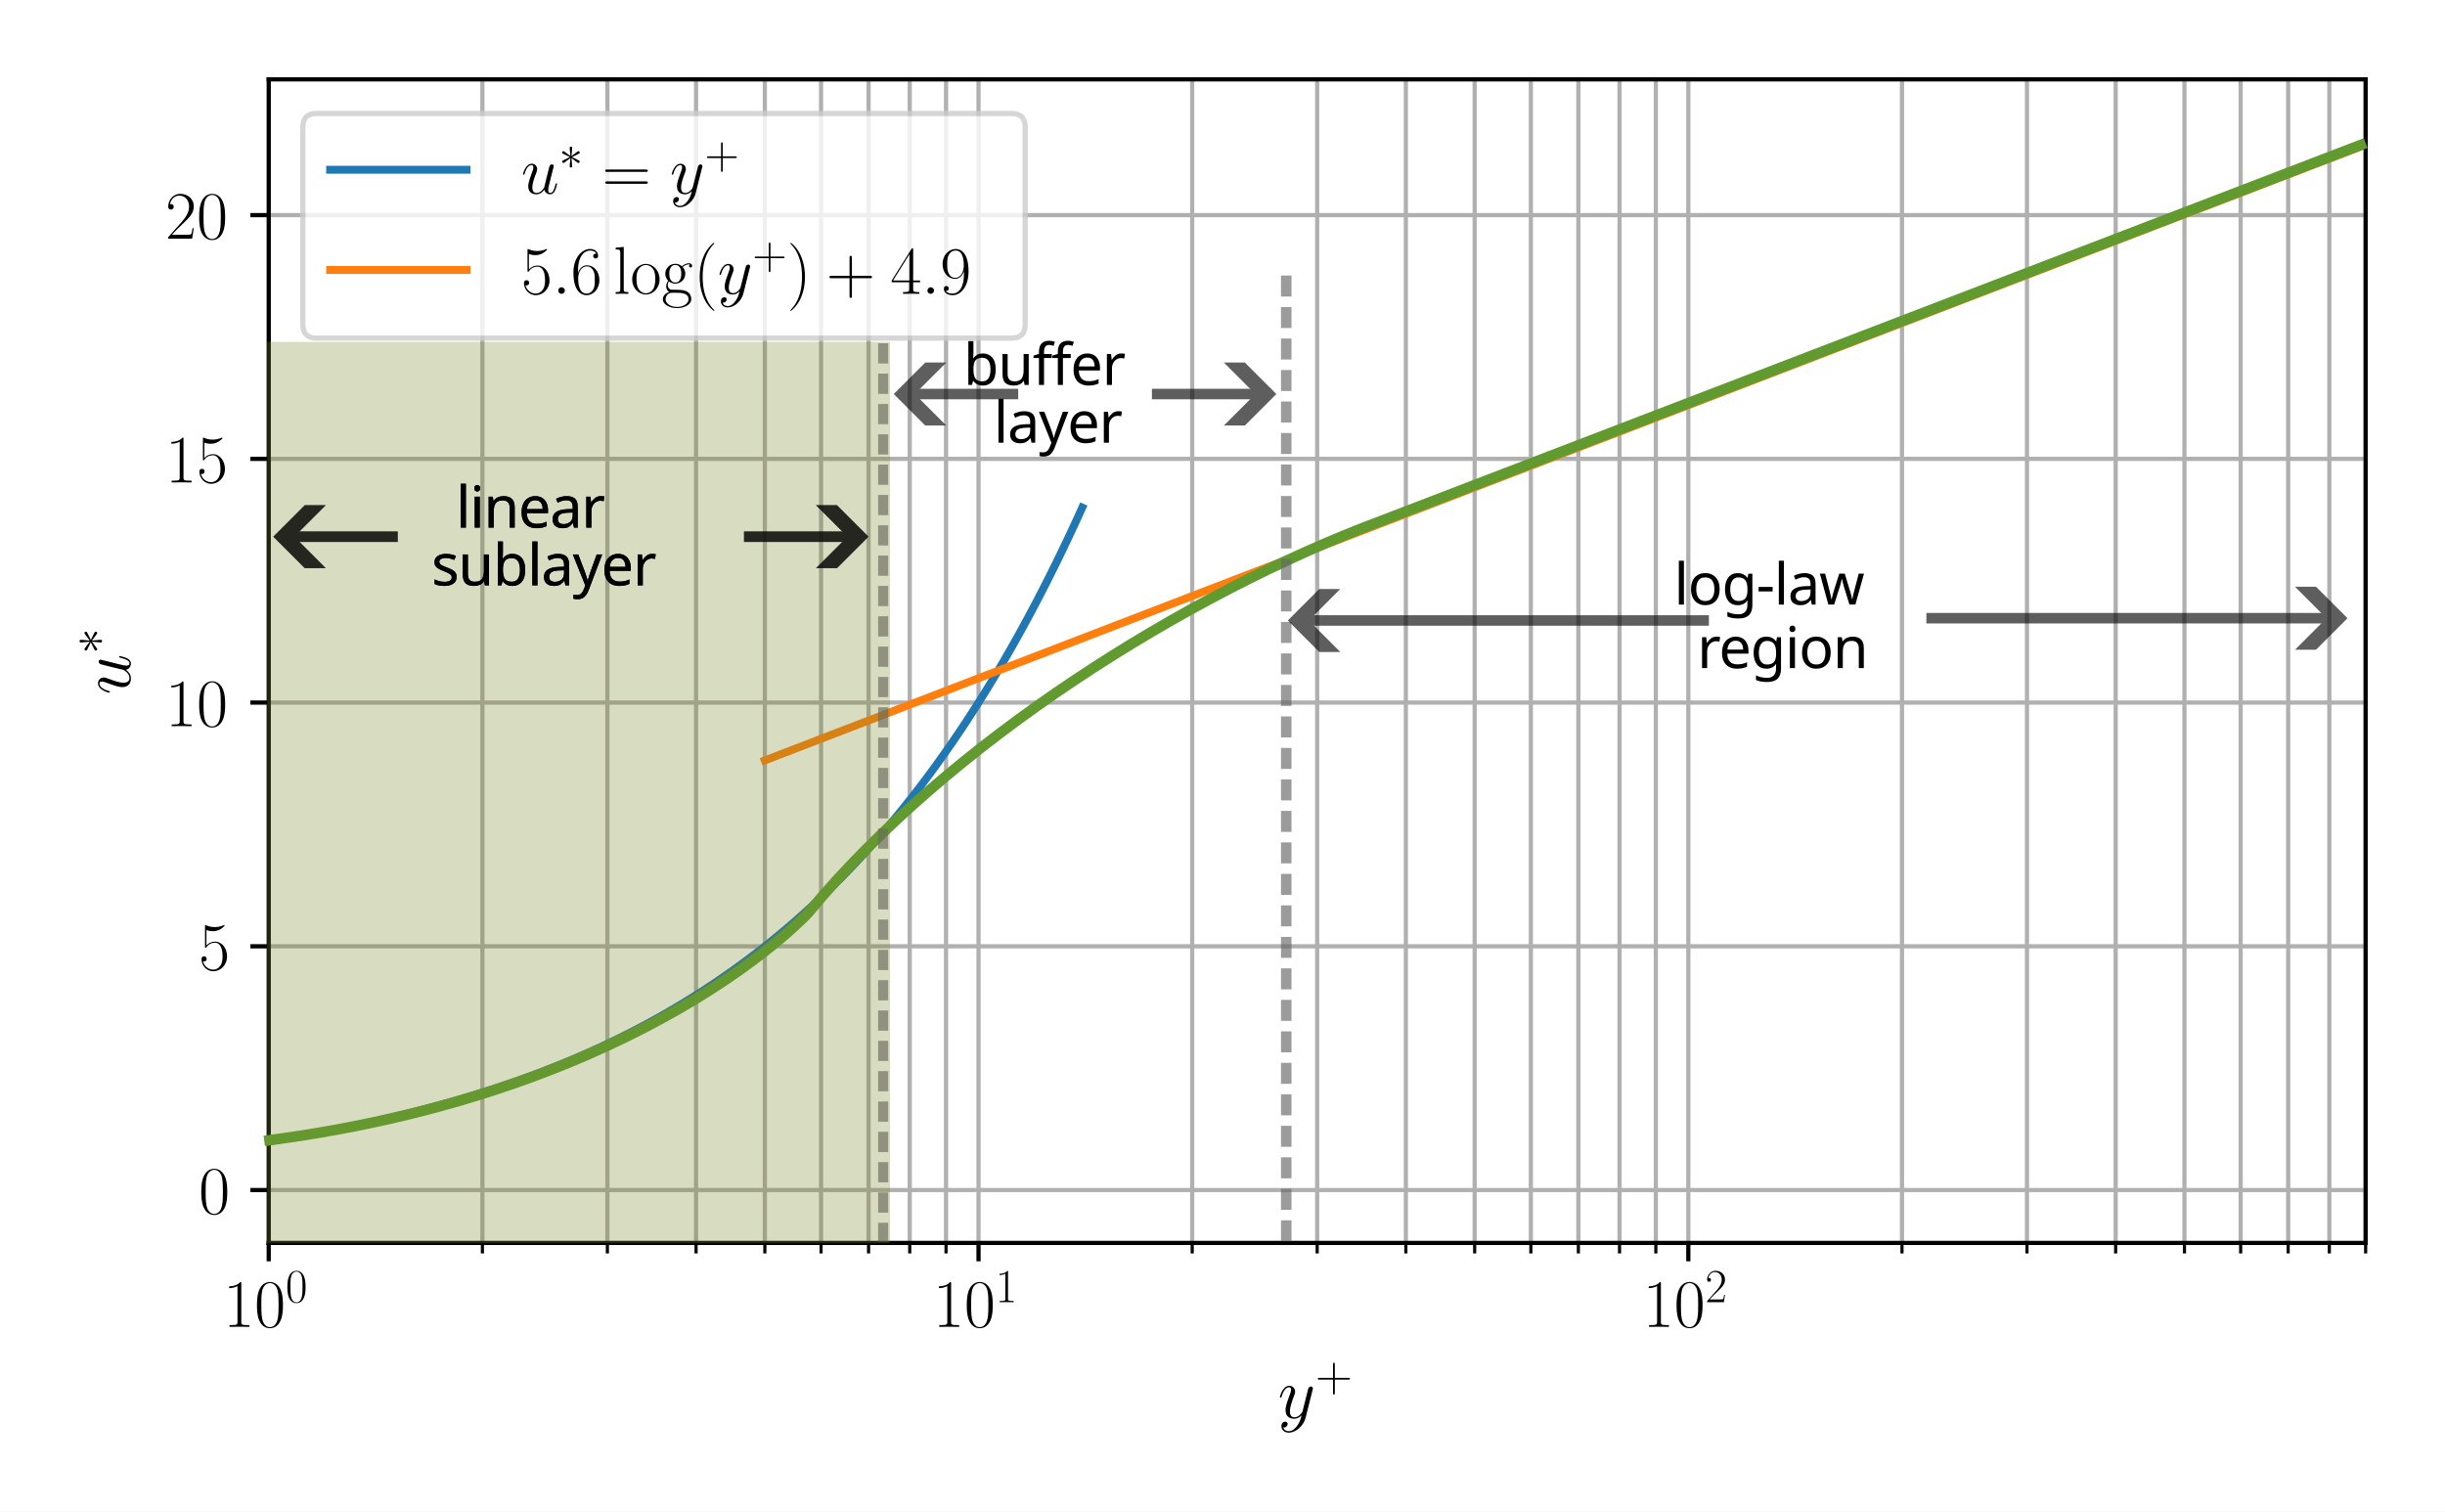
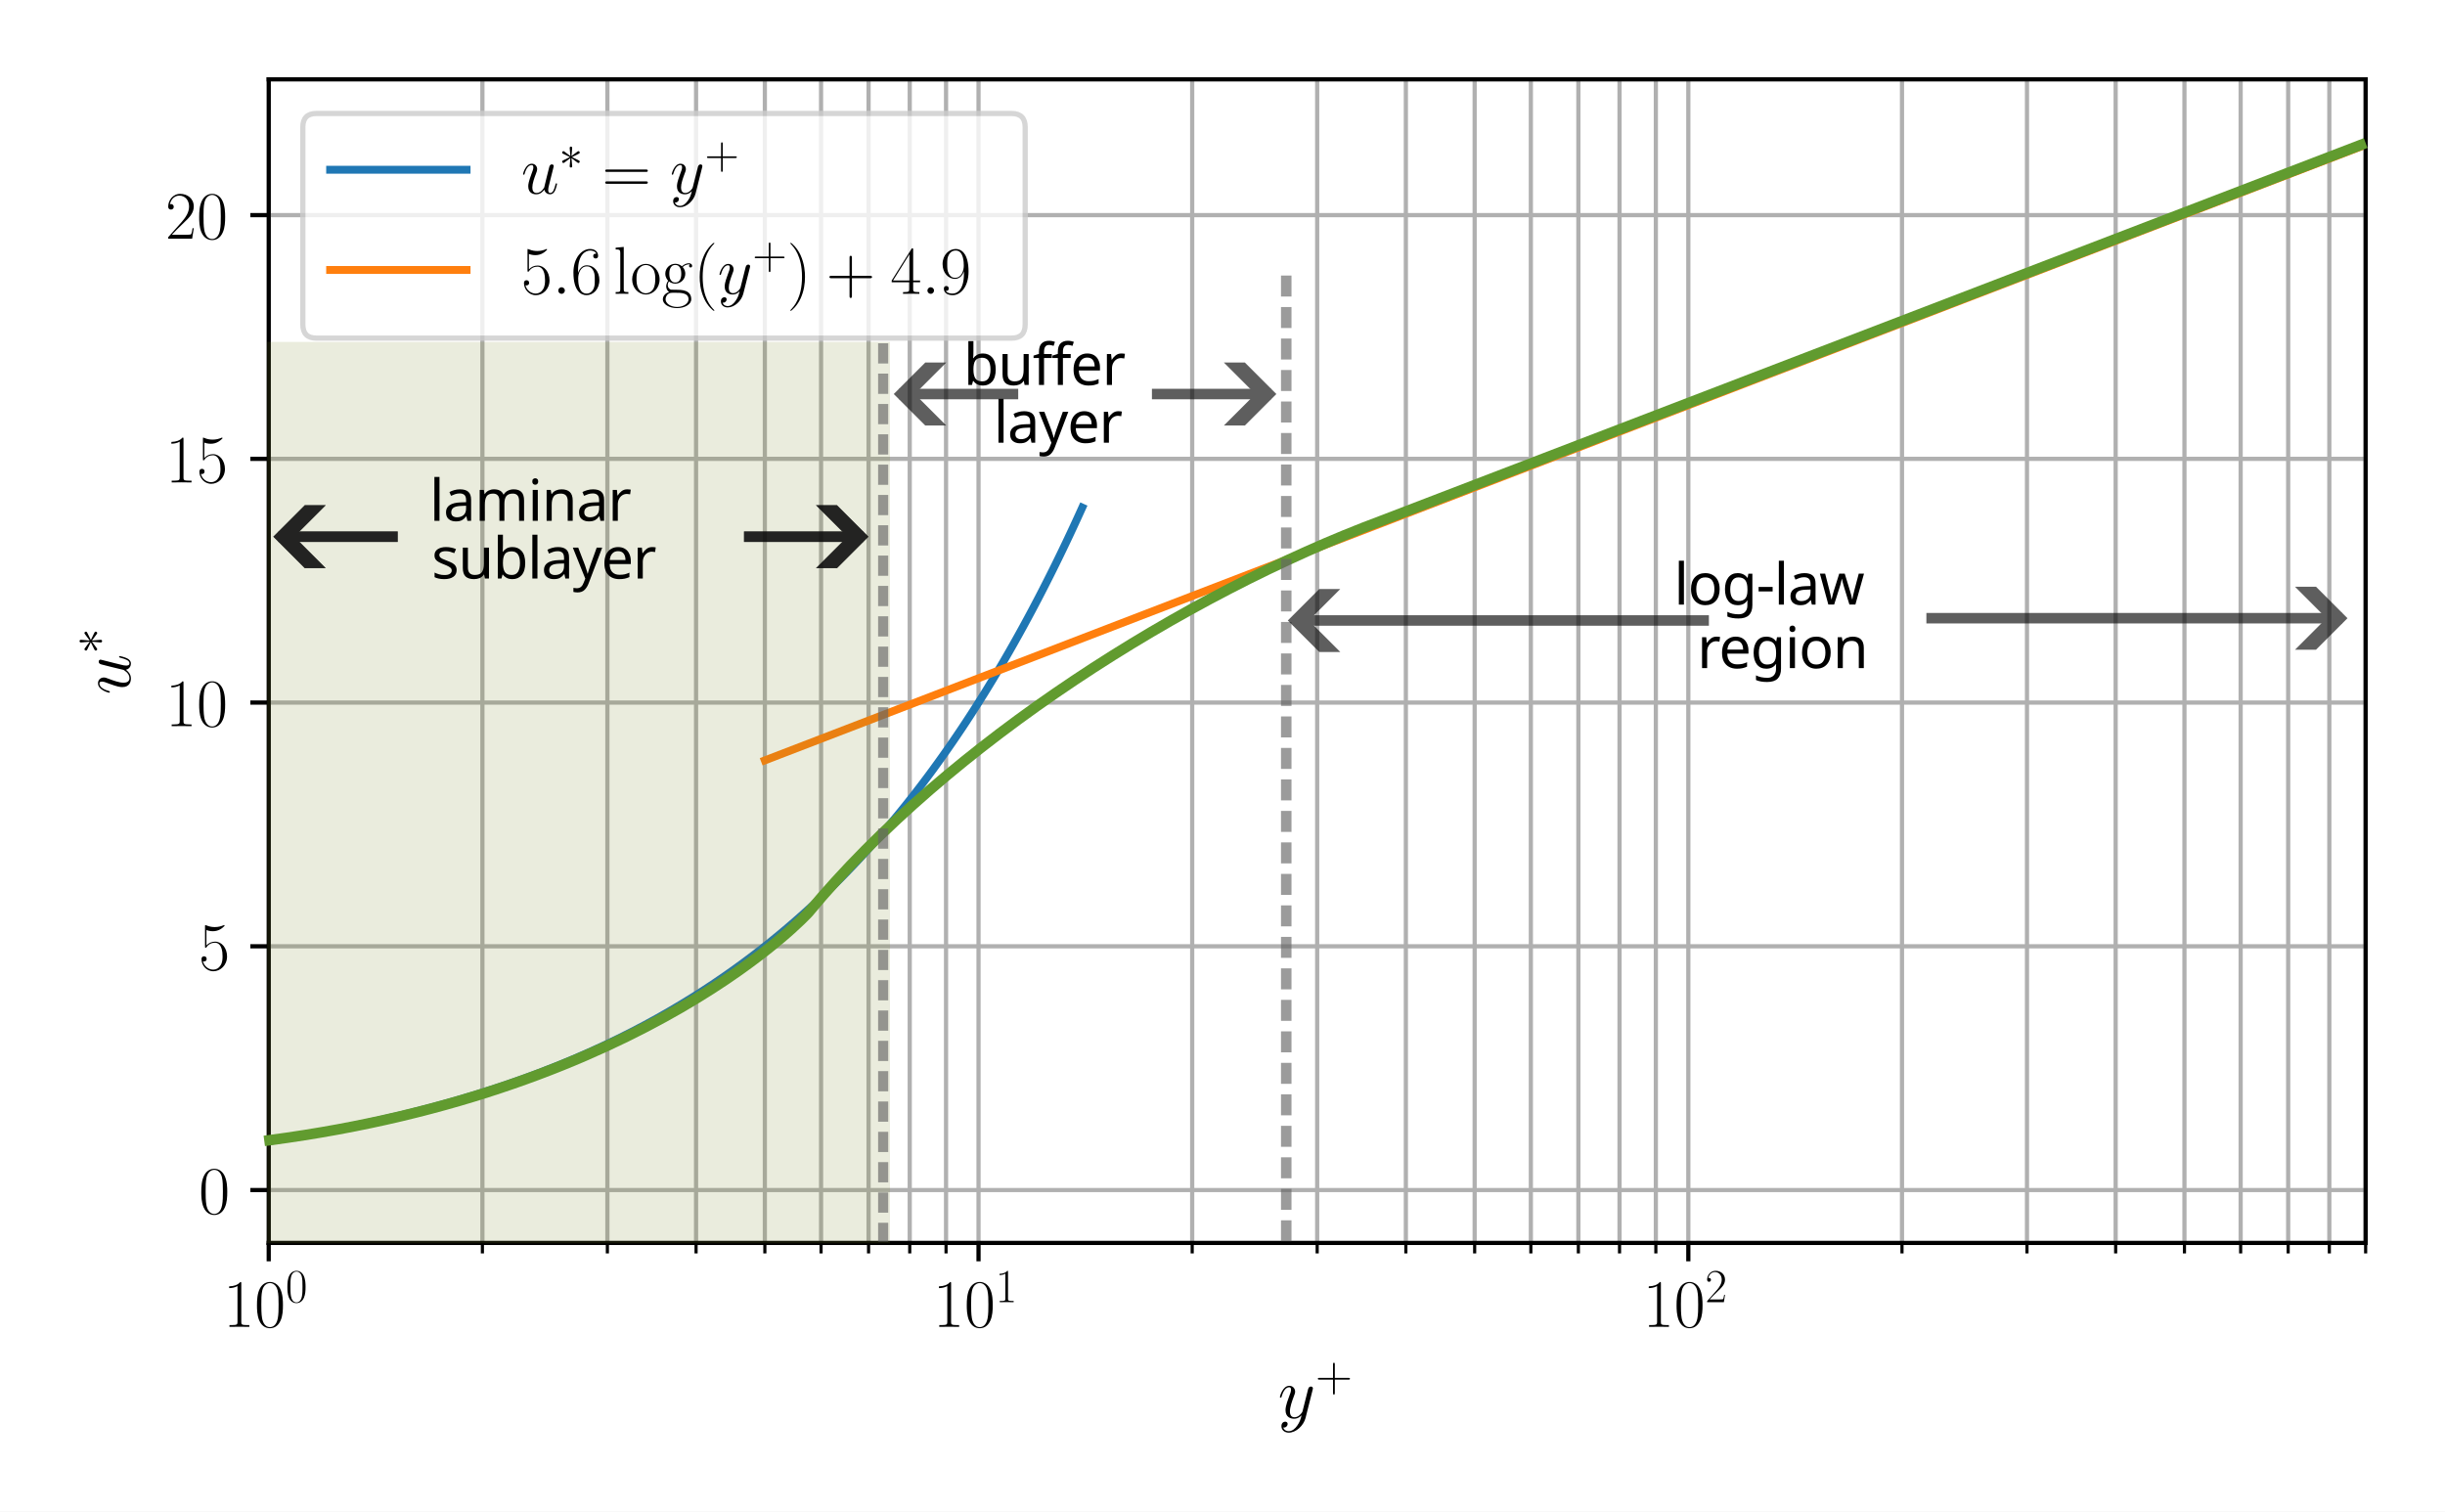
<svg xmlns="http://www.w3.org/2000/svg" xmlns:xlink="http://www.w3.org/1999/xlink" width="465.84pt" height="288pt" viewBox="0 0 465.84 288" version="1.1" id="svg80">
  <defs id="defs1">
    <marker style="overflow:visible" id="ArrowWideHeavy" refX="0" refY="0" orient="auto-start-reverse" markerWidth="1" markerHeight="1" viewBox="0 0 1 1" preserveAspectRatio="xMidYMid">
      <path style="fill:context-stroke;fill-rule:evenodd;stroke:none" d="m 1,0 -3,3 h -2 l 3,-3 -3,-3 h 2 z" id="path89" />
    </marker>
    <style type="text/css" id="style1">*{stroke-linejoin: round; stroke-linecap: butt}</style>
  </defs>
+   <rect style="fill:#778225;fill-opacity:0.246;stroke:none;stroke-width:1.76;stroke-linecap:square;stroke-linejoin:bevel;stroke-opacity:1;opacity:0.649" id="rect94" width="118.65" height="171.719" x="50.912" y="65.15" />
  <g id="figure_1">
    <g id="patch_1">
      <path d="M 0 288  L 465.84 288  L 465.84 0  L 0 0  z " style="fill: #ffffff" id="path1" />
    </g>
    <g id="axes_1">
      <g id="patch_2">
        <path d="M 51.199 236.808  L 450.72 236.808  L 450.72 15.12  L 51.199 15.12  z " style="fill: #ffffff" id="path2" />
      </g>
      <g id="matplotlib.axis_1">
        <g id="xtick_1">
          <g id="line2d_1">
            <path d="M 51.199 236.808  L 51.199 15.12  " clip-path="url(#p514fafa2f2)" style="fill: none; stroke: #b0b0b0; stroke-width: 0.8; stroke-linecap: square" id="path3" />
          </g>
          <g id="line2d_2">
            <defs id="defs3">
              <path id="med67714eca" d="M 0 0  L 0 3.5  " style="stroke: #000000; stroke-width: 0.8" />
            </defs>
            <g id="g3">
              <use xlink:href="#med67714eca" x="51.199" y="236.808" style="stroke: #000000; stroke-width: 0.8" id="use3" />
            </g>
          </g>
          <g id="text_1">
            <g transform="translate(42.52921 252.8025) scale(0.13 -0.13)" id="g6">
              <defs id="defs4">
                <path id="CMR17-31" d="M 1702 4083  C 1702 4217 1696 4224 1606 4224  C 1357 3927 979 3833 621 3820  C 602 3820 570 3820 563 3808  C 557 3795 557 3782 557 3648  C 755 3648 1088 3686 1344 3839  L 1344 467  C 1344 243 1331 166 781 166  L 589 166  L 589 0  C 896 6 1216 12 1523 12  C 1830 12 2150 6 2458 0  L 2458 166  L 2266 166  C 1715 166 1702 236 1702 467  L 1702 4083  z " transform="scale(0.015625)" />
                <path id="CMR17-30" d="M 2688 2038  C 2688 2430 2682 3099 2413 3613  C 2176 4063 1798 4224 1466 4224  C 1158 4224 768 4082 525 3620  C 269 3137 243 2539 243 2038  C 243 1671 250 1112 448 623  C 723 -39 1216 -128 1466 -128  C 1760 -128 2208 -7 2470 604  C 2662 1048 2688 1568 2688 2038  z M 1466 -26  C 1056 -26 813 328 723 816  C 653 1196 653 1749 653 2109  C 653 2604 653 3015 736 3407  C 858 3954 1216 4121 1466 4121  C 1728 4121 2067 3947 2189 3420  C 2272 3054 2278 2623 2278 2109  C 2278 1691 2278 1176 2202 797  C 2067 96 1690 -26 1466 -26  z " transform="scale(0.015625)" />
              </defs>
              <use xlink:href="#CMR17-31" transform="scale(0.996264)" id="use4" />
              <use xlink:href="#CMR17-30" transform="translate(45.69048 0) scale(0.996264)" id="use5" />
              <use xlink:href="#CMR17-30" transform="translate(91.38095 36.15364) scale(0.697382)" id="use6" />
            </g>
          </g>
        </g>
        <g id="xtick_2">
          <g id="line2d_3">
            <path d="M 186.436 236.808  L 186.436 15.12  " clip-path="url(#p514fafa2f2)" style="fill: none; stroke: #b0b0b0; stroke-width: 0.8; stroke-linecap: square" id="path6" />
          </g>
          <g id="line2d_4">
            <g id="g7">
              <use xlink:href="#med67714eca" x="186.436" y="236.808" style="stroke: #000000; stroke-width: 0.8" id="use7" />
            </g>
          </g>
          <g id="text_2">
            <g transform="translate(177.7654 252.8025) scale(0.13 -0.13)" id="g10">
              <use xlink:href="#CMR17-31" transform="scale(0.996264)" id="use8" />
              <use xlink:href="#CMR17-30" transform="translate(45.69048 0) scale(0.996264)" id="use9" />
              <use xlink:href="#CMR17-31" transform="translate(91.38095 36.15364) scale(0.697382)" id="use10" />
            </g>
          </g>
        </g>
        <g id="xtick_3">
          <g id="line2d_5">
            <path d="M 321.672 236.808  L 321.672 15.12  " clip-path="url(#p514fafa2f2)" style="fill: none; stroke: #b0b0b0; stroke-width: 0.8; stroke-linecap: square" id="path10" />
          </g>
          <g id="line2d_6">
            <g id="g11">
              <use xlink:href="#med67714eca" x="321.672" y="236.808" style="stroke: #000000; stroke-width: 0.8" id="use11" />
            </g>
          </g>
          <g id="text_3">
            <g transform="translate(313.0017 252.8025) scale(0.13 -0.13)" id="g14">
              <defs id="defs11">
                <path id="CMR17-32" d="M 2669 990  L 2554 990  C 2490 537 2438 460 2413 422  C 2381 371 1920 371 1830 371  L 602 371  C 832 620 1280 1073 1824 1596  C 2214 1966 2669 2400 2669 3033  C 2669 3788 2067 4224 1395 4224  C 691 4224 262 3603 262 3027  C 262 2777 448 2745 525 2745  C 589 2745 781 2783 781 3007  C 781 3206 614 3264 525 3264  C 486 3264 448 3257 422 3244  C 544 3788 915 4057 1306 4057  C 1862 4057 2227 3616 2227 3033  C 2227 2477 1901 1998 1536 1583  L 262 147  L 262 0  L 2515 0  L 2669 990  z " transform="scale(0.015625)" />
              </defs>
              <use xlink:href="#CMR17-31" transform="scale(0.996264)" id="use12" />
              <use xlink:href="#CMR17-30" transform="translate(45.69048 0) scale(0.996264)" id="use13" />
              <use xlink:href="#CMR17-32" transform="translate(91.38095 36.15364) scale(0.697382)" id="use14" />
            </g>
          </g>
        </g>
        <g id="xtick_4">
          <g id="line2d_7">
            <path d="M 91.91 236.808  L 91.91 15.12  " clip-path="url(#p514fafa2f2)" style="fill: none; stroke: #b0b0b0; stroke-width: 0.8; stroke-linecap: square" id="path14" />
          </g>
          <g id="line2d_8">
            <defs id="defs14">
              <path id="m2f79cbb1c2" d="M 0 0  L 0 2  " style="stroke: #000000; stroke-width: 0.6" />
            </defs>
            <g id="g15">
              <use xlink:href="#m2f79cbb1c2" x="91.91" y="236.808" style="stroke: #000000; stroke-width: 0.6" id="use15" />
            </g>
          </g>
        </g>
        <g id="xtick_5">
          <g id="line2d_9">
            <path d="M 115.723 236.808  L 115.723 15.12  " clip-path="url(#p514fafa2f2)" style="fill: none; stroke: #b0b0b0; stroke-width: 0.8; stroke-linecap: square" id="path15" />
          </g>
          <g id="line2d_10">
            <g id="g16">
              <use xlink:href="#m2f79cbb1c2" x="115.723" y="236.808" style="stroke: #000000; stroke-width: 0.6" id="use16" />
            </g>
          </g>
        </g>
        <g id="xtick_6">
          <g id="line2d_11">
            <path d="M 132.62 236.808  L 132.62 15.12  " clip-path="url(#p514fafa2f2)" style="fill: none; stroke: #b0b0b0; stroke-width: 0.8; stroke-linecap: square" id="path16" />
          </g>
          <g id="line2d_12">
            <g id="g17">
              <use xlink:href="#m2f79cbb1c2" x="132.62" y="236.808" style="stroke: #000000; stroke-width: 0.6" id="use17" />
            </g>
          </g>
        </g>
        <g id="xtick_7">
          <g id="line2d_13">
            <path d="M 145.725 236.808  L 145.725 15.12  " clip-path="url(#p514fafa2f2)" style="fill: none; stroke: #b0b0b0; stroke-width: 0.8; stroke-linecap: square" id="path17" />
          </g>
          <g id="line2d_14">
            <g id="g18">
              <use xlink:href="#m2f79cbb1c2" x="145.725" y="236.808" style="stroke: #000000; stroke-width: 0.6" id="use18" />
            </g>
          </g>
        </g>
        <g id="xtick_8">
          <g id="line2d_15">
            <path d="M 156.434 236.808  L 156.434 15.12  " clip-path="url(#p514fafa2f2)" style="fill: none; stroke: #b0b0b0; stroke-width: 0.8; stroke-linecap: square" id="path18" />
          </g>
          <g id="line2d_16">
            <g id="g19">
              <use xlink:href="#m2f79cbb1c2" x="156.434" y="236.808" style="stroke: #000000; stroke-width: 0.6" id="use19" />
            </g>
          </g>
        </g>
        <g id="xtick_9">
          <g id="line2d_17">
            <path d="M 165.487 236.808  L 165.487 15.12  " clip-path="url(#p514fafa2f2)" style="fill: none; stroke: #b0b0b0; stroke-width: 0.8; stroke-linecap: square" id="path19" />
          </g>
          <g id="line2d_18">
            <g id="g20">
              <use xlink:href="#m2f79cbb1c2" x="165.487" y="236.808" style="stroke: #000000; stroke-width: 0.6" id="use20" />
            </g>
          </g>
        </g>
        <g id="xtick_10">
          <g id="line2d_19">
            <path d="M 173.33 236.808  L 173.33 15.12  " clip-path="url(#p514fafa2f2)" style="fill: none; stroke: #b0b0b0; stroke-width: 0.8; stroke-linecap: square" id="path20" />
          </g>
          <g id="line2d_20">
            <g id="g21">
              <use xlink:href="#m2f79cbb1c2" x="173.33" y="236.808" style="stroke: #000000; stroke-width: 0.6" id="use21" />
            </g>
          </g>
        </g>
        <g id="xtick_11">
          <g id="line2d_21">
            <path d="M 180.248 236.808  L 180.248 15.12  " clip-path="url(#p514fafa2f2)" style="fill: none; stroke: #b0b0b0; stroke-width: 0.8; stroke-linecap: square" id="path21" />
          </g>
          <g id="line2d_22">
            <g id="g22">
              <use xlink:href="#m2f79cbb1c2" x="180.248" y="236.808" style="stroke: #000000; stroke-width: 0.6" id="use22" />
            </g>
          </g>
        </g>
        <g id="xtick_12">
          <g id="line2d_23">
            <path d="M 227.146 236.808  L 227.146 15.12  " clip-path="url(#p514fafa2f2)" style="fill: none; stroke: #b0b0b0; stroke-width: 0.8; stroke-linecap: square" id="path22" />
          </g>
          <g id="line2d_24">
            <g id="g23">
              <use xlink:href="#m2f79cbb1c2" x="227.146" y="236.808" style="stroke: #000000; stroke-width: 0.6" id="use23" />
            </g>
          </g>
        </g>
        <g id="xtick_13">
          <g id="line2d_25">
            <path d="M 250.96 236.808  L 250.96 15.12  " clip-path="url(#p514fafa2f2)" style="fill: none; stroke: #b0b0b0; stroke-width: 0.8; stroke-linecap: square" id="path23" />
          </g>
          <g id="line2d_26">
            <g id="g24">
              <use xlink:href="#m2f79cbb1c2" x="250.96" y="236.808" style="stroke: #000000; stroke-width: 0.6" id="use24" />
            </g>
          </g>
        </g>
        <g id="xtick_14">
          <g id="line2d_27">
            <path d="M 267.856 236.808  L 267.856 15.12  " clip-path="url(#p514fafa2f2)" style="fill: none; stroke: #b0b0b0; stroke-width: 0.8; stroke-linecap: square" id="path24" />
          </g>
          <g id="line2d_28">
            <g id="g25">
              <use xlink:href="#m2f79cbb1c2" x="267.856" y="236.808" style="stroke: #000000; stroke-width: 0.6" id="use25" />
            </g>
          </g>
        </g>
        <g id="xtick_15">
          <g id="line2d_29">
            <path d="M 280.962 236.808  L 280.962 15.12  " clip-path="url(#p514fafa2f2)" style="fill: none; stroke: #b0b0b0; stroke-width: 0.8; stroke-linecap: square" id="path25" />
          </g>
          <g id="line2d_30">
            <g id="g26">
              <use xlink:href="#m2f79cbb1c2" x="280.962" y="236.808" style="stroke: #000000; stroke-width: 0.6" id="use26" />
            </g>
          </g>
        </g>
        <g id="xtick_16">
          <g id="line2d_31">
            <path d="M 291.67 236.808  L 291.67 15.12  " clip-path="url(#p514fafa2f2)" style="fill: none; stroke: #b0b0b0; stroke-width: 0.8; stroke-linecap: square" id="path26" />
          </g>
          <g id="line2d_32">
            <g id="g27">
              <use xlink:href="#m2f79cbb1c2" x="291.67" y="236.808" style="stroke: #000000; stroke-width: 0.6" id="use27" />
            </g>
          </g>
        </g>
        <g id="xtick_17">
          <g id="line2d_33">
            <path d="M 300.723 236.808  L 300.723 15.12  " clip-path="url(#p514fafa2f2)" style="fill: none; stroke: #b0b0b0; stroke-width: 0.8; stroke-linecap: square" id="path27" />
          </g>
          <g id="line2d_34">
            <g id="g28">
              <use xlink:href="#m2f79cbb1c2" x="300.723" y="236.808" style="stroke: #000000; stroke-width: 0.6" id="use28" />
            </g>
          </g>
        </g>
        <g id="xtick_18">
          <g id="line2d_35">
            <path d="M 308.566 236.808  L 308.566 15.12  " clip-path="url(#p514fafa2f2)" style="fill: none; stroke: #b0b0b0; stroke-width: 0.8; stroke-linecap: square" id="path28" />
          </g>
          <g id="line2d_36">
            <g id="g29">
              <use xlink:href="#m2f79cbb1c2" x="308.566" y="236.808" style="stroke: #000000; stroke-width: 0.6" id="use29" />
            </g>
          </g>
        </g>
        <g id="xtick_19">
          <g id="line2d_37">
            <path d="M 315.484 236.808  L 315.484 15.12  " clip-path="url(#p514fafa2f2)" style="fill: none; stroke: #b0b0b0; stroke-width: 0.8; stroke-linecap: square" id="path29" />
          </g>
          <g id="line2d_38">
            <g id="g30">
              <use xlink:href="#m2f79cbb1c2" x="315.484" y="236.808" style="stroke: #000000; stroke-width: 0.6" id="use30" />
            </g>
          </g>
        </g>
        <g id="xtick_20">
          <g id="line2d_39">
            <path d="M 362.382 236.808  L 362.382 15.12  " clip-path="url(#p514fafa2f2)" style="fill: none; stroke: #b0b0b0; stroke-width: 0.8; stroke-linecap: square" id="path30" />
          </g>
          <g id="line2d_40">
            <g id="g31">
              <use xlink:href="#m2f79cbb1c2" x="362.382" y="236.808" style="stroke: #000000; stroke-width: 0.6" id="use31" />
            </g>
          </g>
        </g>
        <g id="xtick_21">
          <g id="line2d_41">
            <path d="M 386.196 236.808  L 386.196 15.12  " clip-path="url(#p514fafa2f2)" style="fill: none; stroke: #b0b0b0; stroke-width: 0.8; stroke-linecap: square" id="path31" />
          </g>
          <g id="line2d_42">
            <g id="g32">
              <use xlink:href="#m2f79cbb1c2" x="386.196" y="236.808" style="stroke: #000000; stroke-width: 0.6" id="use32" />
            </g>
          </g>
        </g>
        <g id="xtick_22">
          <g id="line2d_43">
            <path d="M 403.092 236.808  L 403.092 15.12  " clip-path="url(#p514fafa2f2)" style="fill: none; stroke: #b0b0b0; stroke-width: 0.8; stroke-linecap: square" id="path32" />
          </g>
          <g id="line2d_44">
            <g id="g33">
              <use xlink:href="#m2f79cbb1c2" x="403.092" y="236.808" style="stroke: #000000; stroke-width: 0.6" id="use33" />
            </g>
          </g>
        </g>
        <g id="xtick_23">
          <g id="line2d_45">
            <path d="M 416.198 236.808  L 416.198 15.12  " clip-path="url(#p514fafa2f2)" style="fill: none; stroke: #b0b0b0; stroke-width: 0.8; stroke-linecap: square" id="path33" />
          </g>
          <g id="line2d_46">
            <g id="g34">
              <use xlink:href="#m2f79cbb1c2" x="416.198" y="236.808" style="stroke: #000000; stroke-width: 0.6" id="use34" />
            </g>
          </g>
        </g>
        <g id="xtick_24">
          <g id="line2d_47">
            <path d="M 426.906 236.808  L 426.906 15.12  " clip-path="url(#p514fafa2f2)" style="fill: none; stroke: #b0b0b0; stroke-width: 0.8; stroke-linecap: square" id="path34" />
          </g>
          <g id="line2d_48">
            <g id="g35">
              <use xlink:href="#m2f79cbb1c2" x="426.906" y="236.808" style="stroke: #000000; stroke-width: 0.6" id="use35" />
            </g>
          </g>
        </g>
        <g id="xtick_25">
          <g id="line2d_49">
            <path d="M 435.96 236.808  L 435.96 15.12  " clip-path="url(#p514fafa2f2)" style="fill: none; stroke: #b0b0b0; stroke-width: 0.8; stroke-linecap: square" id="path35" />
          </g>
          <g id="line2d_50">
            <g id="g36">
              <use xlink:href="#m2f79cbb1c2" x="435.96" y="236.808" style="stroke: #000000; stroke-width: 0.6" id="use36" />
            </g>
          </g>
        </g>
        <g id="xtick_26">
          <g id="line2d_51">
            <path d="M 443.802 236.808  L 443.802 15.12  " clip-path="url(#p514fafa2f2)" style="fill: none; stroke: #b0b0b0; stroke-width: 0.8; stroke-linecap: square" id="path36" />
          </g>
          <g id="line2d_52">
            <g id="g37">
              <use xlink:href="#m2f79cbb1c2" x="443.802" y="236.808" style="stroke: #000000; stroke-width: 0.6" id="use37" />
            </g>
          </g>
        </g>
        <g id="xtick_27">
          <g id="line2d_53">
            <path d="M 450.72 236.808  L 450.72 15.12  " clip-path="url(#p514fafa2f2)" style="fill: none; stroke: #b0b0b0; stroke-width: 0.8; stroke-linecap: square" id="path37" />
          </g>
          <g id="line2d_54">
            <g id="g38">
              <use xlink:href="#m2f79cbb1c2" x="450.72" y="236.808" style="stroke: #000000; stroke-width: 0.6" id="use38" />
            </g>
          </g>
        </g>
        <g id="text_4">
          <g transform="translate(243.4777 270.168) scale(0.14 -0.14)" id="g40">
            <defs id="defs38">
              <path id="CMMI12-79" d="M 1683 -673  C 1510 -921 1261 -1152 947 -1152  C 870 -1152 563 -1139 467 -826  C 486 -833 518 -833 531 -833  C 723 -833 851 -666 851 -519  C 851 -372 730 -320 634 -320  C 531 -320 307 -397 307 -711  C 307 -1050 582 -1280 947 -1280  C 1587 -1280 2234 -673 2413 -7  L 3040 2483  C 3046 2515 3059 2553 3059 2591  C 3059 2687 2982 2752 2886 2752  C 2829 2752 2694 2726 2643 2534  L 2170 657  C 2138 542 2138 530 2086 459  C 1958 281 1747 64 1440 64  C 1082 64 1050 415 1050 587  C 1050 951 1222 1443 1395 1902  C 1466 2087 1504 2177 1504 2305  C 1504 2573 1312 2816 998 2816  C 410 2816 173 1890 173 1838  C 173 1813 198 1781 243 1781  C 301 1781 307 1807 333 1896  C 486 2432 730 2687 979 2687  C 1037 2687 1146 2687 1146 2477  C 1146 2311 1075 2126 979 1883  C 666 1047 666 836 666 683  C 666 76 1101 -64 1421 -64  C 1606 -64 1837 -7 2061 230  L 2067 223  C 1971 -141 1907 -359 1683 -673  z " transform="scale(0.015625)" />
              <path id="CMR17-2b" d="M 2413 1472  L 4109 1472  C 4198 1472 4307 1472 4307 1580  C 4307 1696 4205 1696 4109 1696  L 2413 1696  L 2413 3385  C 2413 3475 2413 3584 2304 3584  C 2189 3584 2189 3481 2189 3385  L 2189 1696  L 493 1696  C 403 1696 294 1696 294 1587  C 294 1472 397 1472 493 1472  L 2189 1472  L 2189 -194  C 2189 -282 2189 -391 2298 -391  C 2413 -391 2413 -289 2413 -194  L 2413 1472  z " transform="scale(0.015625)" />
            </defs>
            <use xlink:href="#CMMI12-79" transform="scale(0.996264)" id="use39" />
            <use xlink:href="#CMR17-2b" transform="translate(51.13878 36.15364) scale(0.697382)" id="use40" />
          </g>
        </g>
      </g>
      <g id="matplotlib.axis_2">
        <g id="ytick_1">
          <g id="line2d_55">
            <path d="M 51.199 226.732  L 450.72 226.732  " clip-path="url(#p514fafa2f2)" style="fill: none; stroke: #b0b0b0; stroke-width: 0.8; stroke-linecap: square" id="path40" />
          </g>
          <g id="line2d_56">
            <defs id="defs40">
              <path id="m05557f8ba1" d="M 0 0  L -3.5 0  " style="stroke: #000000; stroke-width: 0.8" />
            </defs>
            <g id="g41">
              <use xlink:href="#m05557f8ba1" x="51.199" y="226.732" style="stroke: #000000; stroke-width: 0.8" id="use41" />
            </g>
          </g>
          <g id="text_5">
            <g transform="translate(37.85864 231.2287) scale(0.13 -0.13)" id="g42">
              <use xlink:href="#CMR17-30" transform="scale(0.996264)" id="use42" />
            </g>
          </g>
        </g>
        <g id="ytick_2">
          <g id="line2d_57">
            <path d="M 51.199 180.295  L 450.72 180.295  " clip-path="url(#p514fafa2f2)" style="fill: none; stroke: #b0b0b0; stroke-width: 0.8; stroke-linecap: square" id="path42" />
          </g>
          <g id="line2d_58">
            <g id="g43">
              <use xlink:href="#m05557f8ba1" x="51.199" y="180.295" style="stroke: #000000; stroke-width: 0.8" id="use43" />
            </g>
          </g>
          <g id="text_6">
            <g transform="translate(37.85864 184.7921) scale(0.13 -0.13)" id="g44">
              <defs id="defs43">
                <path id="CMR17-35" d="M 730 3750  C 794 3724 1056 3641 1325 3641  C 1920 3641 2246 3961 2432 4140  C 2432 4191 2432 4224 2394 4224  C 2387 4224 2374 4224 2323 4198  C 2099 4102 1837 4032 1517 4032  C 1325 4032 1037 4055 723 4191  C 653 4224 640 4224 634 4224  C 602 4224 595 4217 595 4090  L 595 2231  C 595 2113 595 2080 659 2080  C 691 2080 704 2093 736 2139  C 941 2435 1222 2560 1542 2560  C 1766 2560 2246 2415 2246 1293  C 2246 1087 2246 716 2054 422  C 1894 159 1645 25 1370 25  C 947 25 518 319 403 812  C 429 806 480 793 506 793  C 589 793 749 838 749 1036  C 749 1209 627 1280 506 1280  C 358 1280 262 1190 262 1011  C 262 454 704 -128 1382 -128  C 2042 -128 2669 441 2669 1267  C 2669 2054 2170 2662 1549 2662  C 1222 2662 947 2540 730 2304  L 730 3750  z " transform="scale(0.015625)" />
              </defs>
              <use xlink:href="#CMR17-35" transform="scale(0.996264)" id="use44" />
            </g>
          </g>
        </g>
        <g id="ytick_3">
          <g id="line2d_59">
            <path d="M 51.199 133.858  L 450.72 133.858  " clip-path="url(#p514fafa2f2)" style="fill: none; stroke: #b0b0b0; stroke-width: 0.8; stroke-linecap: square" id="path44" />
          </g>
          <g id="line2d_60">
            <g id="g45">
              <use xlink:href="#m05557f8ba1" x="51.199" y="133.858" style="stroke: #000000; stroke-width: 0.8" id="use45" />
            </g>
          </g>
          <g id="text_7">
            <g transform="translate(31.5179 138.3555) scale(0.13 -0.13)" id="g47">
              <use xlink:href="#CMR17-31" transform="scale(0.996264)" id="use46" />
              <use xlink:href="#CMR17-30" transform="translate(45.69048 0) scale(0.996264)" id="use47" />
            </g>
          </g>
        </g>
        <g id="ytick_4">
          <g id="line2d_61">
            <path d="M 51.199 87.422  L 450.72 87.422  " clip-path="url(#p514fafa2f2)" style="fill: none; stroke: #b0b0b0; stroke-width: 0.8; stroke-linecap: square" id="path47" />
          </g>
          <g id="line2d_62">
            <g id="g48">
              <use xlink:href="#m05557f8ba1" x="51.199" y="87.422" style="stroke: #000000; stroke-width: 0.8" id="use48" />
            </g>
          </g>
          <g id="text_8">
            <g transform="translate(31.5179 91.91884) scale(0.13 -0.13)" id="g50">
              <use xlink:href="#CMR17-31" transform="scale(0.996264)" id="use49" />
              <use xlink:href="#CMR17-35" transform="translate(45.69048 0) scale(0.996264)" id="use50" />
            </g>
          </g>
        </g>
        <g id="ytick_5">
          <g id="line2d_63">
            <path d="M 51.199 40.985  L 450.72 40.985  " clip-path="url(#p514fafa2f2)" style="fill: none; stroke: #b0b0b0; stroke-width: 0.8; stroke-linecap: square" id="path50" />
          </g>
          <g id="line2d_64">
            <g id="g51">
              <use xlink:href="#m05557f8ba1" x="51.199" y="40.985" style="stroke: #000000; stroke-width: 0.8" id="use51" />
            </g>
          </g>
          <g id="text_9">
            <g transform="translate(31.5179 45.48222) scale(0.13 -0.13)" id="g53">
              <use xlink:href="#CMR17-32" transform="scale(0.996264)" id="use52" />
              <use xlink:href="#CMR17-30" transform="translate(45.69048 0) scale(0.996264)" id="use53" />
            </g>
          </g>
        </g>
        <g id="text_10">
          <g transform="translate(24.80588 132.3593) rotate(-90) scale(0.14 -0.14)" id="g55">
            <defs id="defs53">
              <path id="CMMI12-75" d="M 2182 370  C 2266 12 2573 -64 2726 -64  C 2931 -64 3085 70 3187 287  C 3296 517 3379 893 3379 913  C 3379 944 3354 970 3315 970  C 3258 970 3251 938 3226 842  C 3110 402 2995 64 2739 64  C 2547 64 2547 274 2547 357  C 2547 504 2566 568 2630 836  C 2675 1008 2720 1181 2758 1359  L 3021 2400  C 3066 2560 3066 2572 3066 2591  C 3066 2687 2989 2752 2893 2752  C 2707 2752 2662 2591 2624 2432  C 2560 2183 2214 810 2170 587  C 2163 587 1914 64 1446 64  C 1114 64 1050 351 1050 587  C 1050 951 1229 1462 1395 1890  C 1472 2094 1504 2177 1504 2305  C 1504 2579 1306 2816 998 2816  C 410 2816 173 1890 173 1838  C 173 1813 198 1781 243 1781  C 301 1781 307 1807 333 1896  C 486 2445 736 2687 979 2687  C 1043 2687 1146 2681 1146 2477  C 1146 2311 1075 2126 979 1883  C 698 1123 666 881 666 689  C 666 38 1158 -64 1421 -64  C 1830 -64 2054 217 2182 370  z " transform="scale(0.015625)" />
              <path id="CMSY10-3" d="M 1760 2762  C 1766 2853 1766 3008 1600 3008  C 1498 3008 1414 2924 1434 2840  L 1434 2755  L 1523 1740  L 704 2349  C 646 2382 634 2395 589 2395  C 499 2395 416 2303 416 2212  C 416 2107 480 2081 544 2048  L 1453 1603  L 570 1164  C 467 1112 416 1085 416 987  C 416 889 499 804 589 804  C 634 804 646 804 806 928  L 1523 1459  L 1427 359  C 1427 224 1542 192 1594 192  C 1670 192 1766 236 1766 359  L 1670 1459  L 2490 850  C 2547 817 2560 804 2605 804  C 2694 804 2778 896 2778 987  C 2778 1085 2720 1118 2643 1157  C 2259 1354 2246 1354 1741 1596  L 2624 2035  C 2726 2087 2778 2113 2778 2212  C 2778 2310 2694 2395 2605 2395  C 2560 2395 2547 2395 2387 2271  L 1670 1740  L 1760 2762  z " transform="scale(0.015625)" />
            </defs>
            <use xlink:href="#CMMI12-75" transform="scale(0.996264)" id="use54" />
            <use xlink:href="#CMSY10-3" transform="translate(55.52033 36.15364) scale(0.697382)" id="use55" />
          </g>
        </g>
      </g>
      <g id="line2d_65">
        <path d="M -1 222.893  L 0.839 222.792  L 17.736 221.478  L 30.841 220.165  L 41.549 218.852  L 50.603 217.538  L 58.446 216.225  L 65.363 214.911  L 71.551 213.598  L 77.149 212.285  L 82.26 210.971  L 86.961 209.658  L 91.313 208.345  L 95.365 207.031  L 99.156 205.718  L 102.717 204.405  L 106.074 203.091  L 109.249 201.778  L 112.262 200.465  L 115.127 199.151  L 117.859 197.838  L 120.47 196.524  L 122.97 195.211  L 125.367 193.898  L 127.671 192.584  L 129.887 191.271  L 132.023 189.958  L 134.084 188.644  L 136.076 187.331  L 138.001 186.018  L 139.866 184.704  L 141.673 183.391  L 143.427 182.078  L 145.129 180.764  L 146.784 179.451  L 148.393 178.137  L 149.959 176.824  L 151.485 175.511  L 152.972 174.197  L 154.422 172.884  L 155.837 171.571  L 157.219 170.257  L 158.57 168.944  L 159.889 167.631  L 161.18 166.317  L 162.443 165.004  L 163.68 163.69  L 164.891 162.377  L 166.078 161.064  L 167.241 159.75  L 168.381 158.437  L 169.5 157.124  L 170.598 155.81  L 171.675 154.497  L 172.734 153.184  L 173.773 151.87  L 174.795 150.557  L 175.799 149.244  L 176.786 147.93  L 177.757 146.617  L 178.712 145.303  L 179.651 143.99  L 180.576 142.677  L 181.487 141.363  L 182.383 140.05  L 183.267 138.737  L 184.137 137.423  L 184.994 136.11  L 185.839 134.797  L 186.672 133.483  L 187.494 132.17  L 188.304 130.856  L 189.103 129.543  L 189.891 128.23  L 190.669 126.916  L 191.437 125.603  L 192.195 124.29  L 192.943 122.976  L 193.682 121.663  L 194.412 120.35  L 195.132 119.036  L 195.844 117.723  L 196.548 116.41  L 197.243 115.096  L 197.93 113.783  L 198.609 112.469  L 199.28 111.156  L 199.943 109.843  L 200.6 108.529  L 201.249 107.216  L 201.89 105.903  L 202.525 104.589  L 203.154 103.276  L 203.775 101.963  L 204.39 100.649  L 204.999 99.336  L 205.601 98.023  L 206.197 96.709  " clip-path="url(#p514fafa2f2)" style="fill: none; stroke: #1f77b4; stroke-width: 1.5; stroke-linecap: square" id="path55" />
      </g>
      <g id="line2d_66">
        <path d="M 145.725 144.871  L 456.908 25.197  L 456.908 25.197  " clip-path="url(#p514fafa2f2)" style="fill: none; stroke: #ff7f0e; stroke-width: 1.5; stroke-linecap: square" id="path56" />
      </g>
      <g id="patch_3">
        <path d="M 51.199 236.808  L 51.199 15.12  " style="fill: none; stroke: #000000; stroke-width: 0.8; stroke-linejoin: miter; stroke-linecap: square" id="path57" />
      </g>
      <g id="patch_4">
        <path d="M 450.72 236.808  L 450.72 15.12  " style="fill: none; stroke: #000000; stroke-width: 0.8; stroke-linejoin: miter; stroke-linecap: square" id="path58" />
      </g>
      <g id="patch_5">
        <path d="M 51.199 236.808  L 450.72 236.808  " style="fill: none; stroke: #000000; stroke-width: 0.8; stroke-linejoin: miter; stroke-linecap: square" id="path59" />
      </g>
      <g id="patch_6">
        <path d="M 51.199 15.12  L 450.72 15.12  " style="fill: none; stroke: #000000; stroke-width: 0.8; stroke-linejoin: miter; stroke-linecap: square" id="path60" />
      </g>
      <g id="legend_1">
        <g id="patch_7">
          <path d="M 60.299 64.421  L 192.723 64.421  Q 195.323 64.421 195.323 61.821  L 195.323 24.22  Q 195.323 21.62 192.723 21.62  L 60.299 21.62  Q 57.699 21.62 57.699 24.22  L 57.699 61.821  Q 57.699 64.421 60.299 64.421  z " style="fill: #ffffff; opacity: 0.8; stroke: #cccccc; stroke-linejoin: miter" id="path61" />
        </g>
        <g id="line2d_67">
          <path d="M 62.899 32.342  L 75.899 32.342  L 88.899 32.342  " style="fill: none; stroke: #1f77b4; stroke-width: 1.5; stroke-linecap: square" id="path62" />
        </g>
        <g id="text_11">
          <g transform="translate(99.29938 36.89237) scale(0.13 -0.13)" id="g66">
            <defs id="defs62">
              <path id="CMR17-3d" d="M 4115 2048  C 4211 2048 4307 2048 4307 2156  C 4307 2272 4198 2272 4090 2272  L 512 2272  C 403 2272 294 2272 294 2156  C 294 2048 390 2048 486 2048  L 4115 2048  z M 4090 927  C 4198 927 4307 927 4307 1043  C 4307 1152 4211 1152 4115 1152  L 486 1152  C 390 1152 294 1152 294 1043  C 294 927 403 927 512 927  L 4090 927  z " transform="scale(0.015625)" />
            </defs>
            <use xlink:href="#CMMI12-75" transform="scale(0.996264)" id="use62" />
            <use xlink:href="#CMSY10-3" transform="translate(55.52033 36.15364) scale(0.697382)" id="use63" />
            <use xlink:href="#CMR17-3d" transform="translate(118.5617 0) scale(0.996264)" id="use64" />
            <use xlink:href="#CMMI12-79" transform="translate(217.9505 0) scale(0.996264)" id="use65" />
            <use xlink:href="#CMR17-2b" transform="translate(269.0893 36.15364) scale(0.697382)" id="use66" />
          </g>
        </g>
        <g id="line2d_68">
          <path d="M 62.899 51.433  L 75.899 51.433  L 88.899 51.433  " style="fill: none; stroke: #ff7f0e; stroke-width: 1.5; stroke-linecap: square" id="path66" />
        </g>
        <g id="text_12">
          <g transform="translate(99.29938 55.98304) scale(0.13 -0.13)" id="g80">
            <defs id="defs66">
              <path id="CMMI12-3a" d="M 1178 307  C 1178 492 1024 620 870 620  C 685 620 557 467 557 313  C 557 128 710 0 864 0  C 1050 0 1178 153 1178 307  z " transform="scale(0.015625)" />
              <path id="CMR17-36" d="M 678 2198  C 678 3712 1395 4076 1811 4076  C 1946 4076 2272 4049 2400 3782  C 2298 3782 2106 3782 2106 3558  C 2106 3385 2246 3328 2336 3328  C 2394 3328 2566 3353 2566 3571  C 2566 3987 2246 4224 1805 4224  C 1043 4224 243 3411 243 2011  C 243 257 966 -128 1478 -128  C 2099 -128 2688 431 2688 1295  C 2688 2101 2170 2688 1517 2688  C 1126 2688 838 2430 678 1979  L 678 2198  z M 1478 25  C 691 25 691 1212 691 1450  C 691 1914 909 2585 1504 2585  C 1613 2585 1926 2585 2138 2140  C 2253 1889 2253 1624 2253 1302  C 2253 954 2253 696 2118 438  C 1978 173 1773 25 1478 25  z " transform="scale(0.015625)" />
              <path id="CMR17-6c" d="M 979 4416  L 218 4345  L 218 4179  C 595 4179 653 4141 653 3835  L 653 439  C 653 198 627 166 218 166  L 218 0  C 371 12 653 12 813 12  C 979 12 1261 12 1414 0  L 1414 166  C 1005 166 979 191 979 439  L 979 4416  z " transform="scale(0.015625)" />
              <path id="CMR17-6f" d="M 2758 1356  C 2758 2176 2163 2816 1466 2816  C 768 2816 173 2176 173 1356  C 173 550 768 -64 1466 -64  C 2163 -64 2758 550 2758 1356  z M 1466 51  C 1165 51 909 230 762 480  C 602 768 582 1126 582 1408  C 582 1676 595 2009 762 2297  C 890 2508 1139 2713 1466 2713  C 1754 2713 1997 2553 2150 2329  C 2349 2028 2349 1606 2349 1408  C 2349 1158 2336 774 2163 467  C 1984 172 1709 51 1466 51  z " transform="scale(0.015625)" />
              <path id="CMR17-67" d="M 710 1165  C 832 1068 1043 960 1299 960  C 1805 960 2240 1359 2240 1895  C 2240 2063 2189 2321 1997 2521  C 2176 2713 2438 2777 2586 2777  C 2611 2777 2650 2777 2682 2758  C 2656 2751 2598 2726 2598 2623  C 2598 2540 2656 2483 2739 2483  C 2835 2483 2886 2547 2886 2630  C 2886 2751 2790 2880 2586 2880  C 2330 2880 2106 2758 1926 2591  C 1734 2764 1504 2828 1299 2828  C 794 2828 358 2431 358 1895  C 358 1527 570 1294 634 1230  C 442 1004 442 742 442 710  C 442 544 506 300 723 166  C 390 82 128 -184 128 -517  C 128 -996 736 -1344 1466 -1344  C 2170 -1344 2803 -1009 2803 -510  C 2803 384 1856 384 1363 384  C 1216 384 954 384 922 390  C 723 422 589 601 589 825  C 589 883 589 1024 710 1165  z M 1299 1068  C 736 1068 736 1766 736 1895  C 736 2024 736 2719 1299 2719  C 1862 2719 1862 2024 1862 1895  C 1862 1766 1862 1068 1299 1068  z M 1466 -1236  C 826 -1236 384 -883 384 -517  C 384 -311 493 -118 634 -11  C 794 102 858 102 1293 102  C 1818 102 2547 102 2547 -517  C 2547 -883 2106 -1236 1466 -1236  z " transform="scale(0.015625)" />
              <path id="CMR17-28" d="M 1958 -1562  C 1958 -1556 1958 -1543 1939 -1524  C 1645 -1223 858 -403 858 1596  C 858 3595 1632 4408 1946 4729  C 1946 4735 1958 4748 1958 4767  C 1958 4787 1939 4800 1914 4800  C 1843 4800 1299 4325 986 3620  C 666 2909 576 2218 576 1603  C 576 1141 621 360 1005 -467  C 1312 -1133 1837 -1600 1914 -1600  C 1946 -1600 1958 -1588 1958 -1562  z " transform="scale(0.015625)" />
              <path id="CMR17-29" d="M 1683 1596  C 1683 2057 1638 2839 1254 3665  C 947 4332 422 4800 346 4800  C 326 4800 301 4793 301 4761  C 301 4748 307 4742 314 4729  C 621 4408 1402 3595 1402 1603  C 1402 -396 627 -1210 314 -1530  C 307 -1543 301 -1549 301 -1562  C 301 -1594 326 -1600 346 -1600  C 416 -1600 960 -1127 1274 -422  C 1594 289 1683 981 1683 1596  z " transform="scale(0.015625)" />
              <path id="CMR17-34" d="M 2150 4147  C 2150 4281 2144 4288 2029 4288  L 128 1254  L 128 1088  L 1779 1088  L 1779 460  C 1779 230 1766 166 1318 166  L 1197 166  L 1197 0  C 1402 12 1747 12 1965 12  C 2182 12 2528 12 2733 0  L 2733 166  L 2611 166  C 2163 166 2150 230 2150 460  L 2150 1088  L 2803 1088  L 2803 1254  L 2150 1254  L 2150 4147  z M 1798 3723  L 1798 1254  L 256 1254  L 1798 3723  z " transform="scale(0.015625)" />
              <path id="CMR17-39" d="M 2253 1871  C 2253 448 1670 25 1190 25  C 1043 25 685 43 538 281  C 704 256 826 345 826 505  C 826 678 685 736 595 736  C 538 736 365 710 365 492  C 365 68 742 -128 1203 -128  C 1939 -128 2688 665 2688 2090  C 2688 3857 1971 4224 1485 4224  C 851 4224 243 3664 243 2800  C 243 2000 762 1408 1414 1408  C 1952 1408 2189 1910 2253 2122  L 2253 1871  z M 1427 1510  C 1254 1510 1011 1542 813 1929  C 678 2181 678 2477 678 2793  C 678 3174 678 3438 858 3722  C 947 3857 1114 4076 1485 4076  C 2240 4076 2240 2909 2240 2651  C 2240 2193 2035 1510 1427 1510  z " transform="scale(0.015625)" />
            </defs>
            <use xlink:href="#CMR17-35" transform="scale(0.996264)" id="use67" />
            <use xlink:href="#CMMI12-3a" transform="translate(45.69048 0) scale(0.996264)" id="use68" />
            <use xlink:href="#CMR17-36" transform="translate(72.78765 0) scale(0.996264)" id="use69" />
            <use xlink:href="#CMR17-6c" transform="translate(135.0825 0) scale(0.996264)" id="use70" />
            <use xlink:href="#CMR17-6f" transform="translate(159.9536 0) scale(0.996264)" id="use71" />
            <use xlink:href="#CMR17-67" transform="translate(205.6441 0) scale(0.996264)" id="use72" />
            <use xlink:href="#CMR17-28" transform="translate(252.6357 0) scale(0.996264)" id="use73" />
            <use xlink:href="#CMMI12-79" transform="translate(287.9165 0) scale(0.996264)" id="use74" />
            <use xlink:href="#CMR17-2b" transform="translate(339.0553 36.15364) scale(0.697382)" id="use75" />
            <use xlink:href="#CMR17-29" transform="translate(389.7535 0) scale(0.996264)" id="use76" />
            <use xlink:href="#CMR17-2b" transform="translate(447.1735 0) scale(0.996264)" id="use77" />
            <use xlink:href="#CMR17-34" transform="translate(541.0275 0) scale(0.996264)" id="use78" />
            <use xlink:href="#CMMI12-3a" transform="translate(586.718 0) scale(0.996264)" id="use79" />
            <use xlink:href="#CMR17-39" transform="translate(613.8152 0) scale(0.996264)" id="use80" />
          </g>
        </g>
      </g>
    </g>
  </g>
  <rect style="fill:#778225;fill-opacity:0.246;stroke:none;stroke-width:1.76;stroke-linecap:square;stroke-linejoin:bevel;stroke-opacity:1;opacity:0.649" id="rect85" width="118.65" height="171.719" x="50.912" y="65.15" />
  <defs id="defs80">
    <clipPath id="p514fafa2f2">
      <rect x="51.199" y="15.12" width="399.521" height="221.688" id="rect80" />
    </clipPath>
  </defs>
  <path style="fill:none;stroke:#619b2f;stroke-width:2;stroke-linecap:square;stroke-linejoin:bevel;stroke-opacity:1" d="M 51.343,217.238 C 123.396,207.746 154.029,173.876 154.029,173.876 180.78,141.517 226.082,113.041 263.188,99.235 L 449.792,27.613" id="path80" />
-   <text xml:space="preserve" style="font-weight:bold;font-size:11px;line-height:1;font-family:Tahoma;-inkscape-font-specification:'Tahoma Bold';text-align:center;letter-spacing:-0.188px;word-spacing:-0.195px;text-anchor:middle;fill:#000000;fill-opacity:1;stroke:none;stroke-width:2;stroke-linecap:square;stroke-linejoin:bevel;stroke-opacity:1" x="107.864" y="100.529" id="text80">
-     <tspan id="tspan80" style="font-style:normal;font-variant:normal;font-weight:normal;font-stretch:normal;font-size:11px;line-height:1;font-family:Tahoma;-inkscape-font-specification:Tahoma;fill:#000000;fill-opacity:1;stroke:none;stroke-width:2" x="107.864" y="100.529">linear</tspan>
-     <tspan style="font-style:normal;font-variant:normal;font-weight:normal;font-stretch:normal;font-size:11px;line-height:1;font-family:Tahoma;-inkscape-font-specification:Tahoma;fill:#000000;fill-opacity:1;stroke:none;stroke-width:2" x="107.77" y="111.529" id="tspan81">sublayer</tspan>
-   </text>
  <text xml:space="preserve" style="font-weight:bold;font-size:11px;line-height:1;font-family:Tahoma;-inkscape-font-specification:'Tahoma Bold';text-align:center;letter-spacing:-0.188px;word-spacing:-0.195px;text-anchor:middle;fill:#000000;fill-opacity:1;stroke:none;stroke-width:2;stroke-linecap:square;stroke-linejoin:bevel;stroke-opacity:1" x="205.804" y="73.347" id="text83">
    <tspan id="tspan82" style="font-style:normal;font-variant:normal;font-weight:normal;font-stretch:normal;font-size:11px;line-height:1;font-family:Tahoma;-inkscape-font-specification:Tahoma;fill:#000000;fill-opacity:1;stroke:none;stroke-width:2" x="205.804" y="73.347">buffer</tspan>
    <tspan style="font-style:normal;font-variant:normal;font-weight:normal;font-stretch:normal;font-size:11px;line-height:1;font-family:Tahoma;-inkscape-font-specification:Tahoma;fill:#000000;fill-opacity:1;stroke:none;stroke-width:2" x="205.71" y="84.347" id="tspan83">layer</tspan>
  </text>
  <text xml:space="preserve" style="font-weight:bold;font-size:11px;line-height:1.1;font-family:Tahoma;-inkscape-font-specification:'Tahoma Bold';text-align:center;letter-spacing:-0.188px;word-spacing:-0.195px;text-anchor:middle;fill:#000000;fill-opacity:1;stroke:none;stroke-width:2;stroke-linecap:square;stroke-linejoin:bevel;stroke-opacity:1" x="343.87" y="115.198" id="text85">
    <tspan id="tspan84" style="font-style:normal;font-variant:normal;font-weight:normal;font-stretch:normal;font-size:11px;line-height:1.1;font-family:Tahoma;-inkscape-font-specification:Tahoma;fill:#000000;fill-opacity:1;stroke:none;stroke-width:2" x="343.87" y="115.198">log-law</tspan>
    <tspan style="font-style:normal;font-variant:normal;font-weight:normal;font-stretch:normal;font-size:11px;line-height:1.1;font-family:Tahoma;-inkscape-font-specification:Tahoma;fill:#000000;fill-opacity:1;stroke:none;stroke-width:2" x="343.776" y="127.298" id="tspan85">region</tspan>
  </text>
  <path style="opacity:0.649;fill:#040404;fill-opacity:0.246;stroke:#656565;stroke-width:2;stroke-linecap:square;stroke-linejoin:bevel;stroke-dasharray:2, 4;stroke-dashoffset:0;stroke-opacity:1" d="m 245.066,53.5 0,182.505" id="path86" />
  <path style="opacity:0.649;fill:#040404;fill-opacity:0.246;stroke:#656565;stroke-width:1.926;stroke-linecap:square;stroke-linejoin:bevel;stroke-dasharray:1.926, 3.852;stroke-dashoffset:0;stroke-opacity:1" d="M 168.267,66.371 V 235.61" id="path87" />
  <path style="opacity:0.649;fill:#040404;fill-opacity:0.246;stroke:#070707;stroke-width:2;stroke-linecap:square;stroke-linejoin:bevel;stroke-dasharray:none;stroke-dashoffset:0;stroke-opacity:1;marker-start:url(#ArrowWideHeavy)" d="m 247.361,118.219 h 77.23" id="path88" />
  <path style="opacity:0.649;fill:#040404;fill-opacity:0.246;stroke:#070707;stroke-width:2;stroke-linecap:square;stroke-linejoin:bevel;stroke-dasharray:none;stroke-dashoffset:0;stroke-opacity:1;marker-start:url(#ArrowWideHeavy)" d="m 172.288,75.073 20.71,0" id="path90" />
  <path style="opacity:0.649;fill:#040404;fill-opacity:0.246;stroke:#070707;stroke-width:2;stroke-linecap:square;stroke-linejoin:bevel;stroke-dasharray:none;stroke-dashoffset:0;stroke-opacity:1;marker-start:url(#ArrowWideHeavy)" d="M 241.183,75.073 H 220.473" id="path91" />
  <path style="opacity:0.649;fill:#040404;fill-opacity:0.246;stroke:#070707;stroke-width:2;stroke-linecap:square;stroke-linejoin:bevel;stroke-dasharray:none;stroke-dashoffset:0;stroke-opacity:1;marker-start:url(#ArrowWideHeavy)" d="M 445.262,117.787 H 368.031" id="path92" />
  <path style="opacity:0.649;fill:#040404;fill-opacity:0.246;stroke:#070707;stroke-width:2;stroke-linecap:square;stroke-linejoin:bevel;stroke-dasharray:none;stroke-dashoffset:0;stroke-opacity:1;marker-start:url(#ArrowWideHeavy)" d="m 54.069,102.255 h 20.71" id="path93" />
  <path style="opacity:0.649;fill:#040404;fill-opacity:0.246;stroke:#070707;stroke-width:2;stroke-linecap:square;stroke-linejoin:bevel;stroke-dasharray:none;stroke-dashoffset:0;stroke-opacity:1;marker-start:url(#ArrowWideHeavy)" d="M 163.465,102.255 H 142.755" id="path94" />
-   <rect style="fill:#778225;fill-opacity:0.246;stroke:none;stroke-width:1.76;stroke-linecap:square;stroke-linejoin:bevel;stroke-opacity:1;opacity:0.649" id="rect94" width="118.65" height="171.719" x="50.912" y="65.15" />
-   <text xml:space="preserve" style="font-weight:bold;font-size:11px;line-height:1;font-family:Tahoma;-inkscape-font-specification:'Tahoma Bold';text-align:center;letter-spacing:-0.188px;word-spacing:-0.195px;text-anchor:middle;fill:#000000;fill-opacity:1;stroke:none;stroke-width:2;stroke-linecap:square;stroke-linejoin:bevel;stroke-opacity:1" x="107.864" y="100.529" id="text95">
-     <tspan id="tspan94" style="font-style:normal;font-variant:normal;font-weight:normal;font-stretch:normal;font-size:11px;line-height:1;font-family:Tahoma;-inkscape-font-specification:Tahoma;fill:#000000;fill-opacity:1;stroke:none;stroke-width:2" x="107.864" y="100.529">linear</tspan>
-     <tspan style="font-style:normal;font-variant:normal;font-weight:normal;font-stretch:normal;font-size:11px;line-height:1;font-family:Tahoma;-inkscape-font-specification:Tahoma;fill:#000000;fill-opacity:1;stroke:none;stroke-width:2" x="107.77" y="111.529" id="tspan95">sublayer</tspan>
+   <text xml:space="preserve" style="font-weight:bold;font-size:11px;line-height:1;font-family:Tahoma;-inkscape-font-specification:'Tahoma Bold';text-align:center;letter-spacing:-0.188px;word-spacing:-0.195px;text-anchor:middle;fill:#000000;fill-opacity:1;stroke:none;stroke-width:2;stroke-linecap:square;stroke-linejoin:bevel;stroke-opacity:1" x="107.864" y="99.233" id="text95">
+     <tspan id="tspan94" style="font-style:normal;font-variant:normal;font-weight:normal;font-stretch:normal;font-size:11px;line-height:1;font-family:Tahoma;-inkscape-font-specification:Tahoma;fill:#000000;fill-opacity:1;stroke:none;stroke-width:2" x="107.864" y="99.233">laminar</tspan>
+     <tspan style="font-style:normal;font-variant:normal;font-weight:normal;font-stretch:normal;font-size:11px;line-height:1;font-family:Tahoma;-inkscape-font-specification:Tahoma;fill:#000000;fill-opacity:1;stroke:none;stroke-width:2" x="107.77" y="110.233" id="tspan95">sublayer</tspan>
  </text>
  <path style="opacity:0.649;fill:#040404;fill-opacity:0.246;stroke:#070707;stroke-width:2;stroke-linecap:square;stroke-linejoin:bevel;stroke-dasharray:none;stroke-dashoffset:0;stroke-opacity:1;marker-start:url(#ArrowWideHeavy)" d="m 54.069,102.255 h 20.71" id="path95" />
  <path style="opacity:0.649;fill:#040404;fill-opacity:0.246;stroke:#070707;stroke-width:2;stroke-linecap:square;stroke-linejoin:bevel;stroke-dasharray:none;stroke-dashoffset:0;stroke-opacity:1;marker-start:url(#ArrowWideHeavy)" d="M 163.465,102.255 H 142.755" id="path96" />
</svg>
